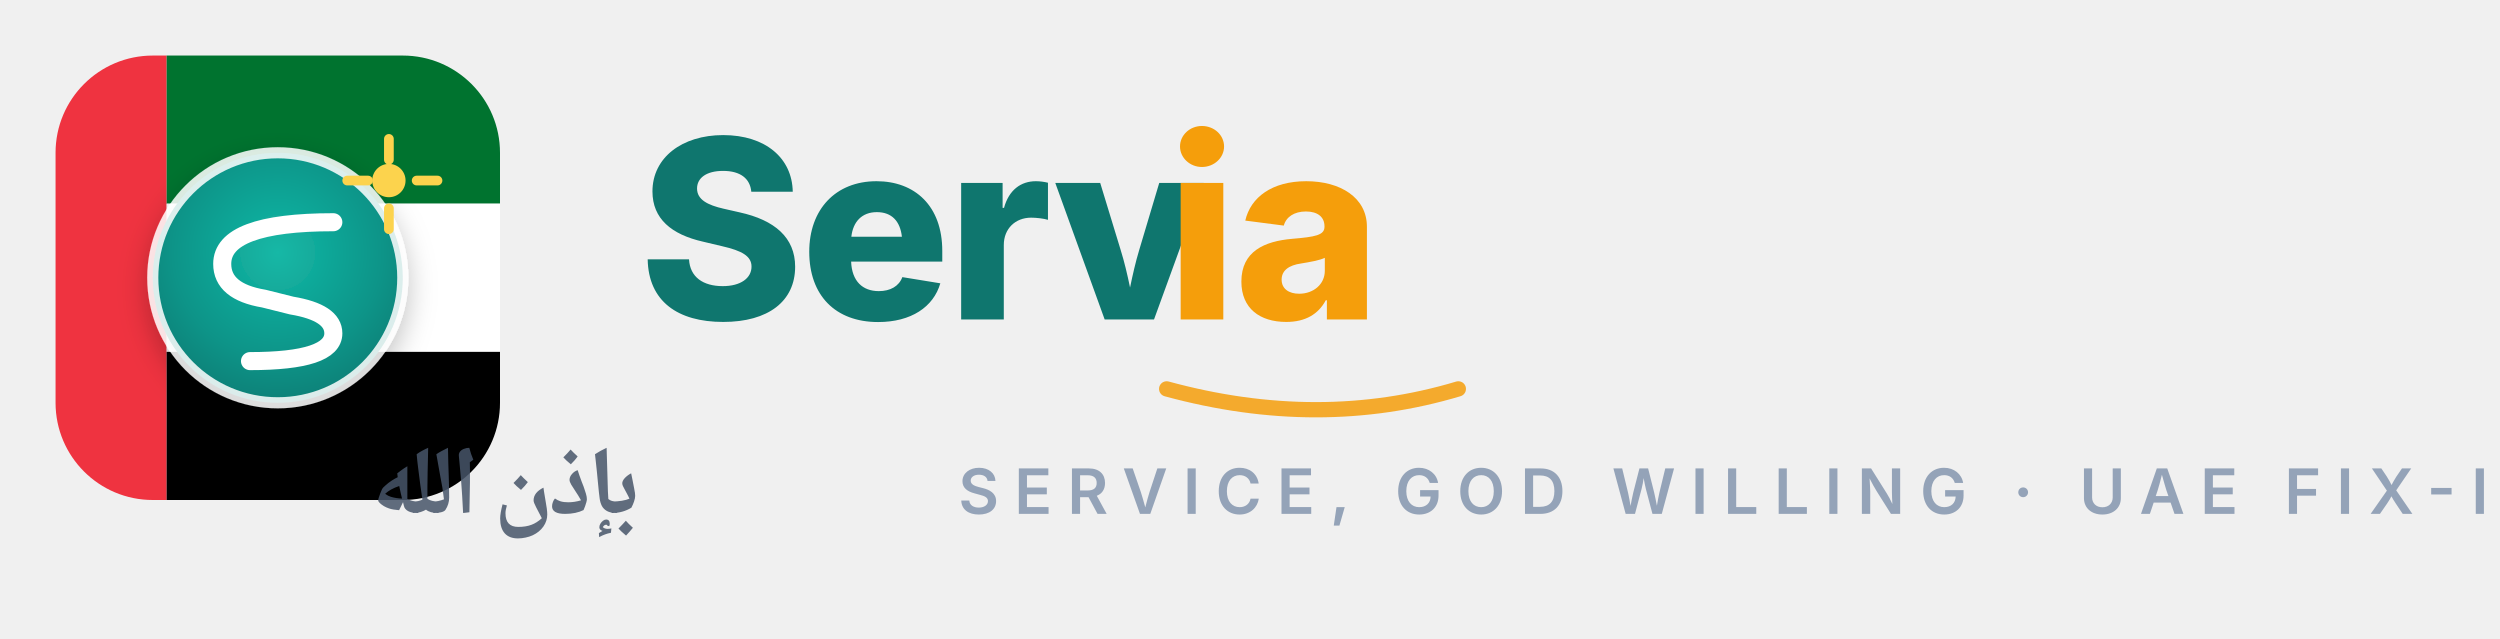
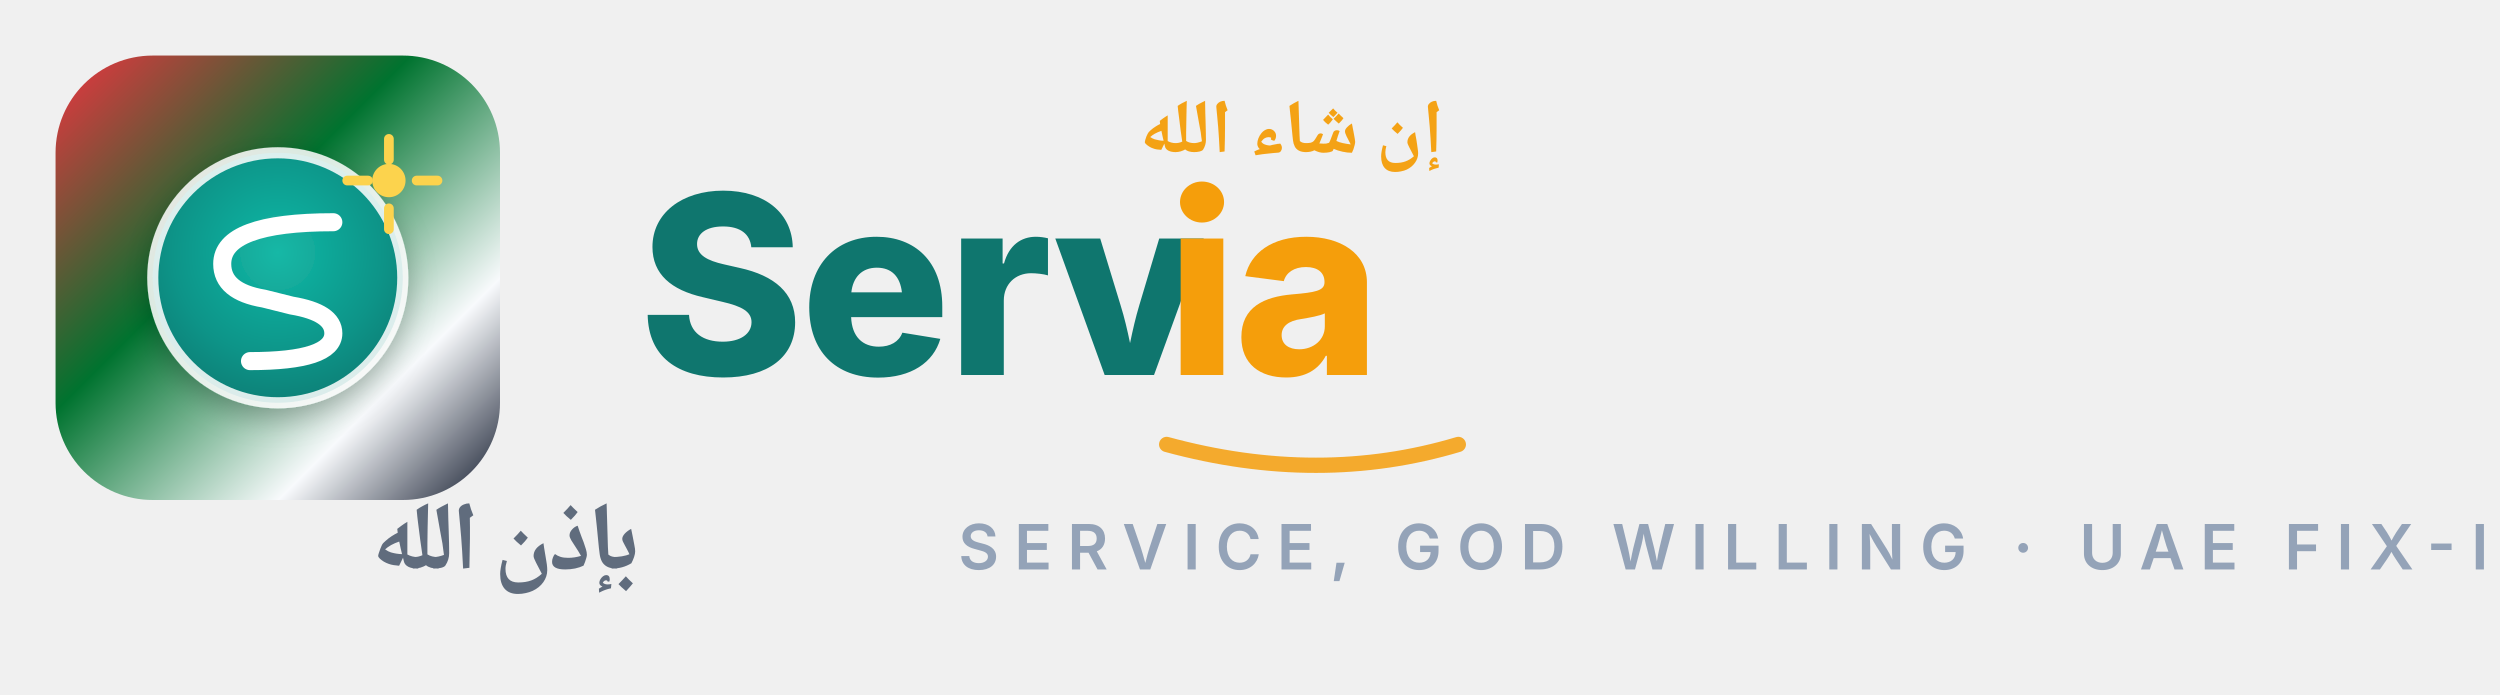
- <svg xmlns="http://www.w3.org/2000/svg" viewBox="0 0 360 92" width="360" height="92" role="img" aria-label="Servia logo bilingual">
+ <svg xmlns="http://www.w3.org/2000/svg" viewBox="0 0 360 100" width="360" height="100" role="img" aria-label="Servia bilingual logo">
  <defs>
-     <clipPath id="lC-mark">
-       <rect x="8" y="8" width="64" height="64" rx="14" />
-     </clipPath>
+     <linearGradient id="lC-uae" x1="0" y1="0" x2="1" y2="1">
+       <stop offset="0%" stop-color="#EF3340" />
+       <stop offset="40%" stop-color="#00732F" />
+       <stop offset="75%" stop-color="#F8FAFC" />
+       <stop offset="100%" stop-color="#0F172A" />
+     </linearGradient>
    <radialGradient id="lC-disc" cx="0.5" cy="0.4" r="0.7">
      <stop offset="0%" stop-color="#14B8A6" />
      <stop offset="60%" stop-color="#0D9488" />
      <stop offset="100%" stop-color="#0F766E" />
    </radialGradient>
    <filter id="lC-shadow" x="-20%" y="-20%" width="140%" height="140%">
      <feDropShadow dx="0" dy="1.5" stdDeviation="2" flood-opacity="0.25" />
    </filter>
  </defs>
-   <g clip-path="url(#lC-mark)">
-     <rect x="8" y="8" width="16" height="64" fill="#EF3340" />
-     <rect x="24" y="8" width="48" height="21.33" fill="#00732F" />
-     <rect x="24" y="29.33" width="48" height="21.33" fill="#FFFFFF" />
-     <rect x="24" y="50.67" width="48" height="21.33" fill="#000000" />
-   </g>
+   <rect x="8" y="8" width="64" height="64" rx="14" fill="url(#lC-uae)" />
  <g filter="url(#lC-shadow)">
    <circle cx="40" cy="40" r="18" fill="url(#lC-disc)" />
    <circle cx="40" cy="40" r="18" fill="none" stroke="#FFFFFF" stroke-width="1.6" stroke-opacity="0.85" />
  </g>
  <path d="M48 32 Q32 32 32 38 Q32 42 38 43 L42 44 Q48 45 48 48 Q48 52 36 52" stroke="#FFFFFF" stroke-width="2.6" stroke-linecap="round" stroke-linejoin="round" fill="none" />
  <g fill="#FCD34D" transform="translate(56 26)">
    <circle cx="0" cy="0" r="2.4" />
    <path d="M0 -6 v3 M0 4 v3 M-6 0 h3 M4 0 h3" stroke="#FCD34D" stroke-width="1.4" stroke-linecap="round" />
  </g>
+   <text x="186" y="22" text-anchor="middle" font-size="11" font-weight="600" fill="#F59E0B" opacity="0.95" font-family="'Geeza Pro','Damascus','Arabic UI Display','Noto Naskh Arabic',sans-serif" direction="rtl">إن شاء الله</text>
  <g font-family="ui-sans-serif, -apple-system, BlinkMacSystemFont, 'Segoe UI', sans-serif" font-weight="800" letter-spacing="-0.5">
-     <text x="92" y="46" font-size="36" fill="#0F766E">Serv</text>
-     <text x="168" y="46" font-size="36" fill="#F59E0B">ia</text>
-     <path d="M168 56 Q190 62 210 56" stroke="#F59E0B" stroke-width="2.2" stroke-linecap="round" fill="none" opacity="0.85" />
-     <text x="92" y="74" font-size="14" font-weight="600" fill="#475569" opacity="0.85" font-family="'Geeza Pro','Damascus','Arabic UI Display','Noto Naskh Arabic',sans-serif" direction="rtl">بإذن الله</text>
-     <text x="138" y="74" font-size="9" font-weight="600" letter-spacing="2.2" fill="#94A3B8">SERVICE, GOD WILLING · UAE FIX-IT IN 60s</text>
+     <text x="92" y="54" font-size="36" fill="#0F766E">Serv</text>
+     <text x="168" y="54" font-size="36" fill="#F59E0B">ia</text>
+     <path d="M168 64 Q190 70 210 64" stroke="#F59E0B" stroke-width="2.2" stroke-linecap="round" fill="none" opacity="0.85" />
+     <text x="92" y="82" font-size="14" font-weight="600" fill="#475569" opacity="0.85" font-family="'Geeza Pro','Damascus','Arabic UI Display','Noto Naskh Arabic',sans-serif" direction="rtl">بإذن الله</text>
+     <text x="138" y="82" font-size="9" font-weight="600" letter-spacing="2.2" fill="#94A3B8">SERVICE, GOD WILLING · UAE FIX-IT IN 60s</text>
  </g>
</svg>
